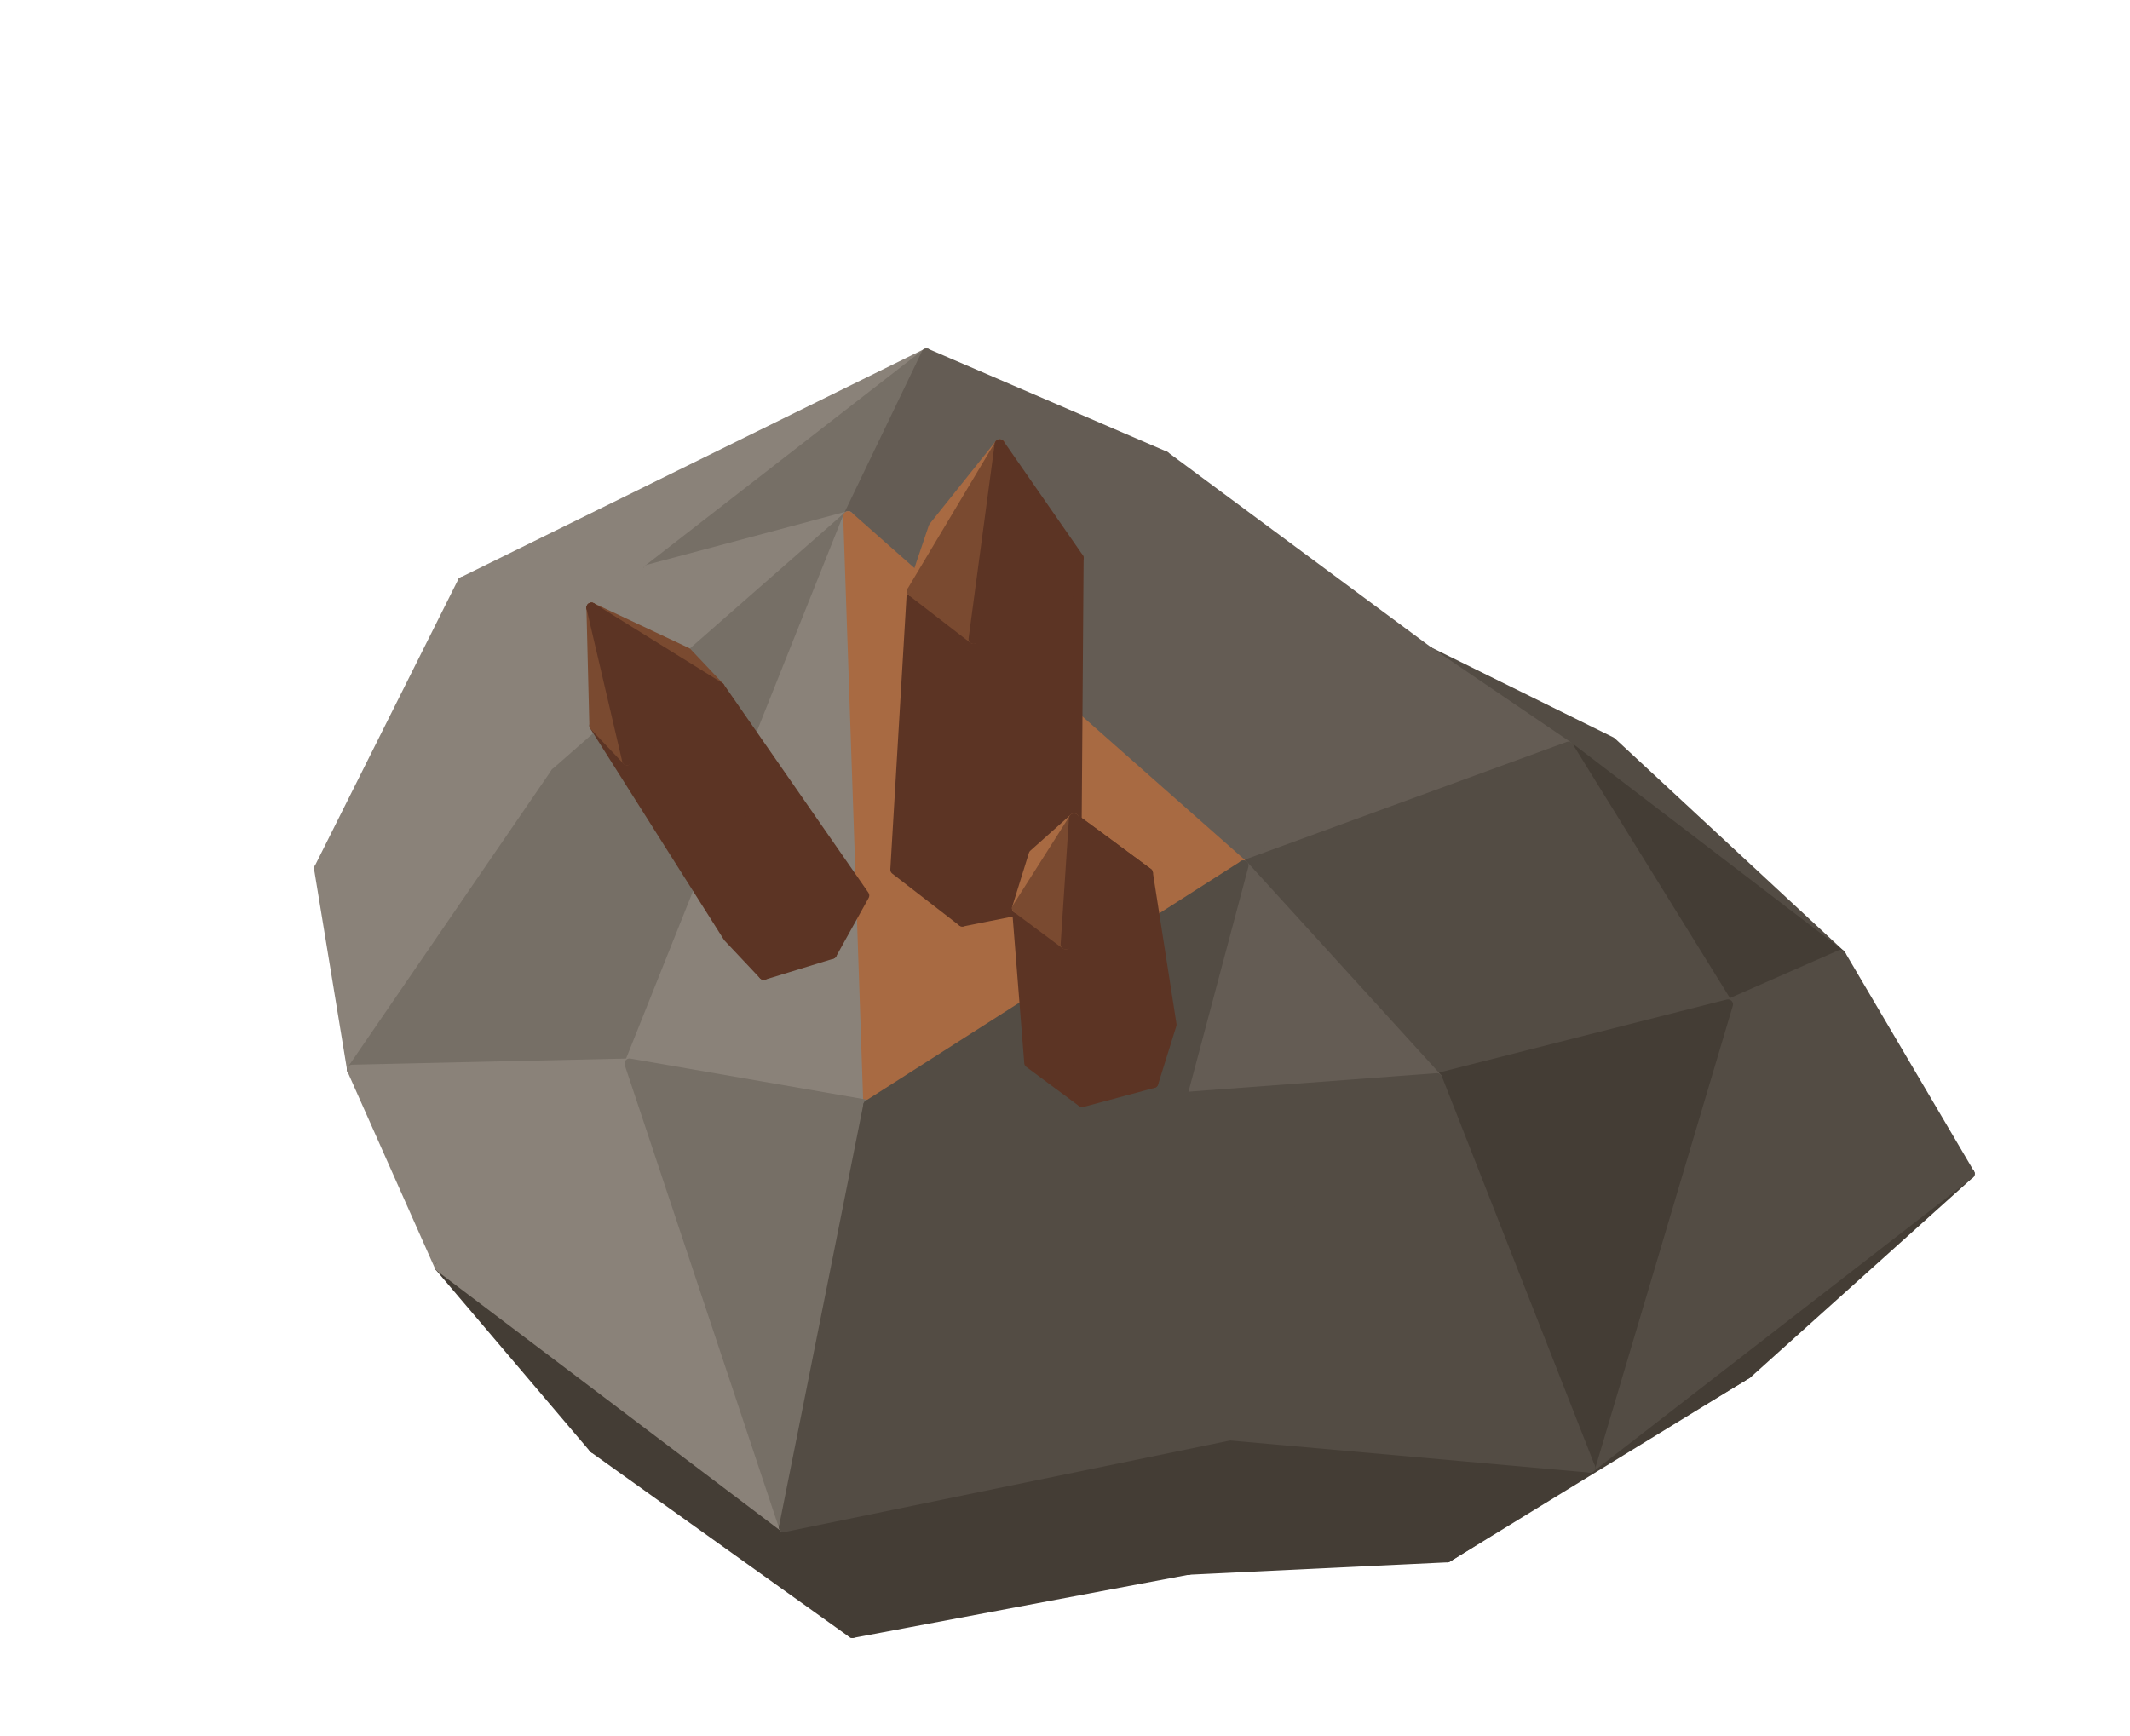
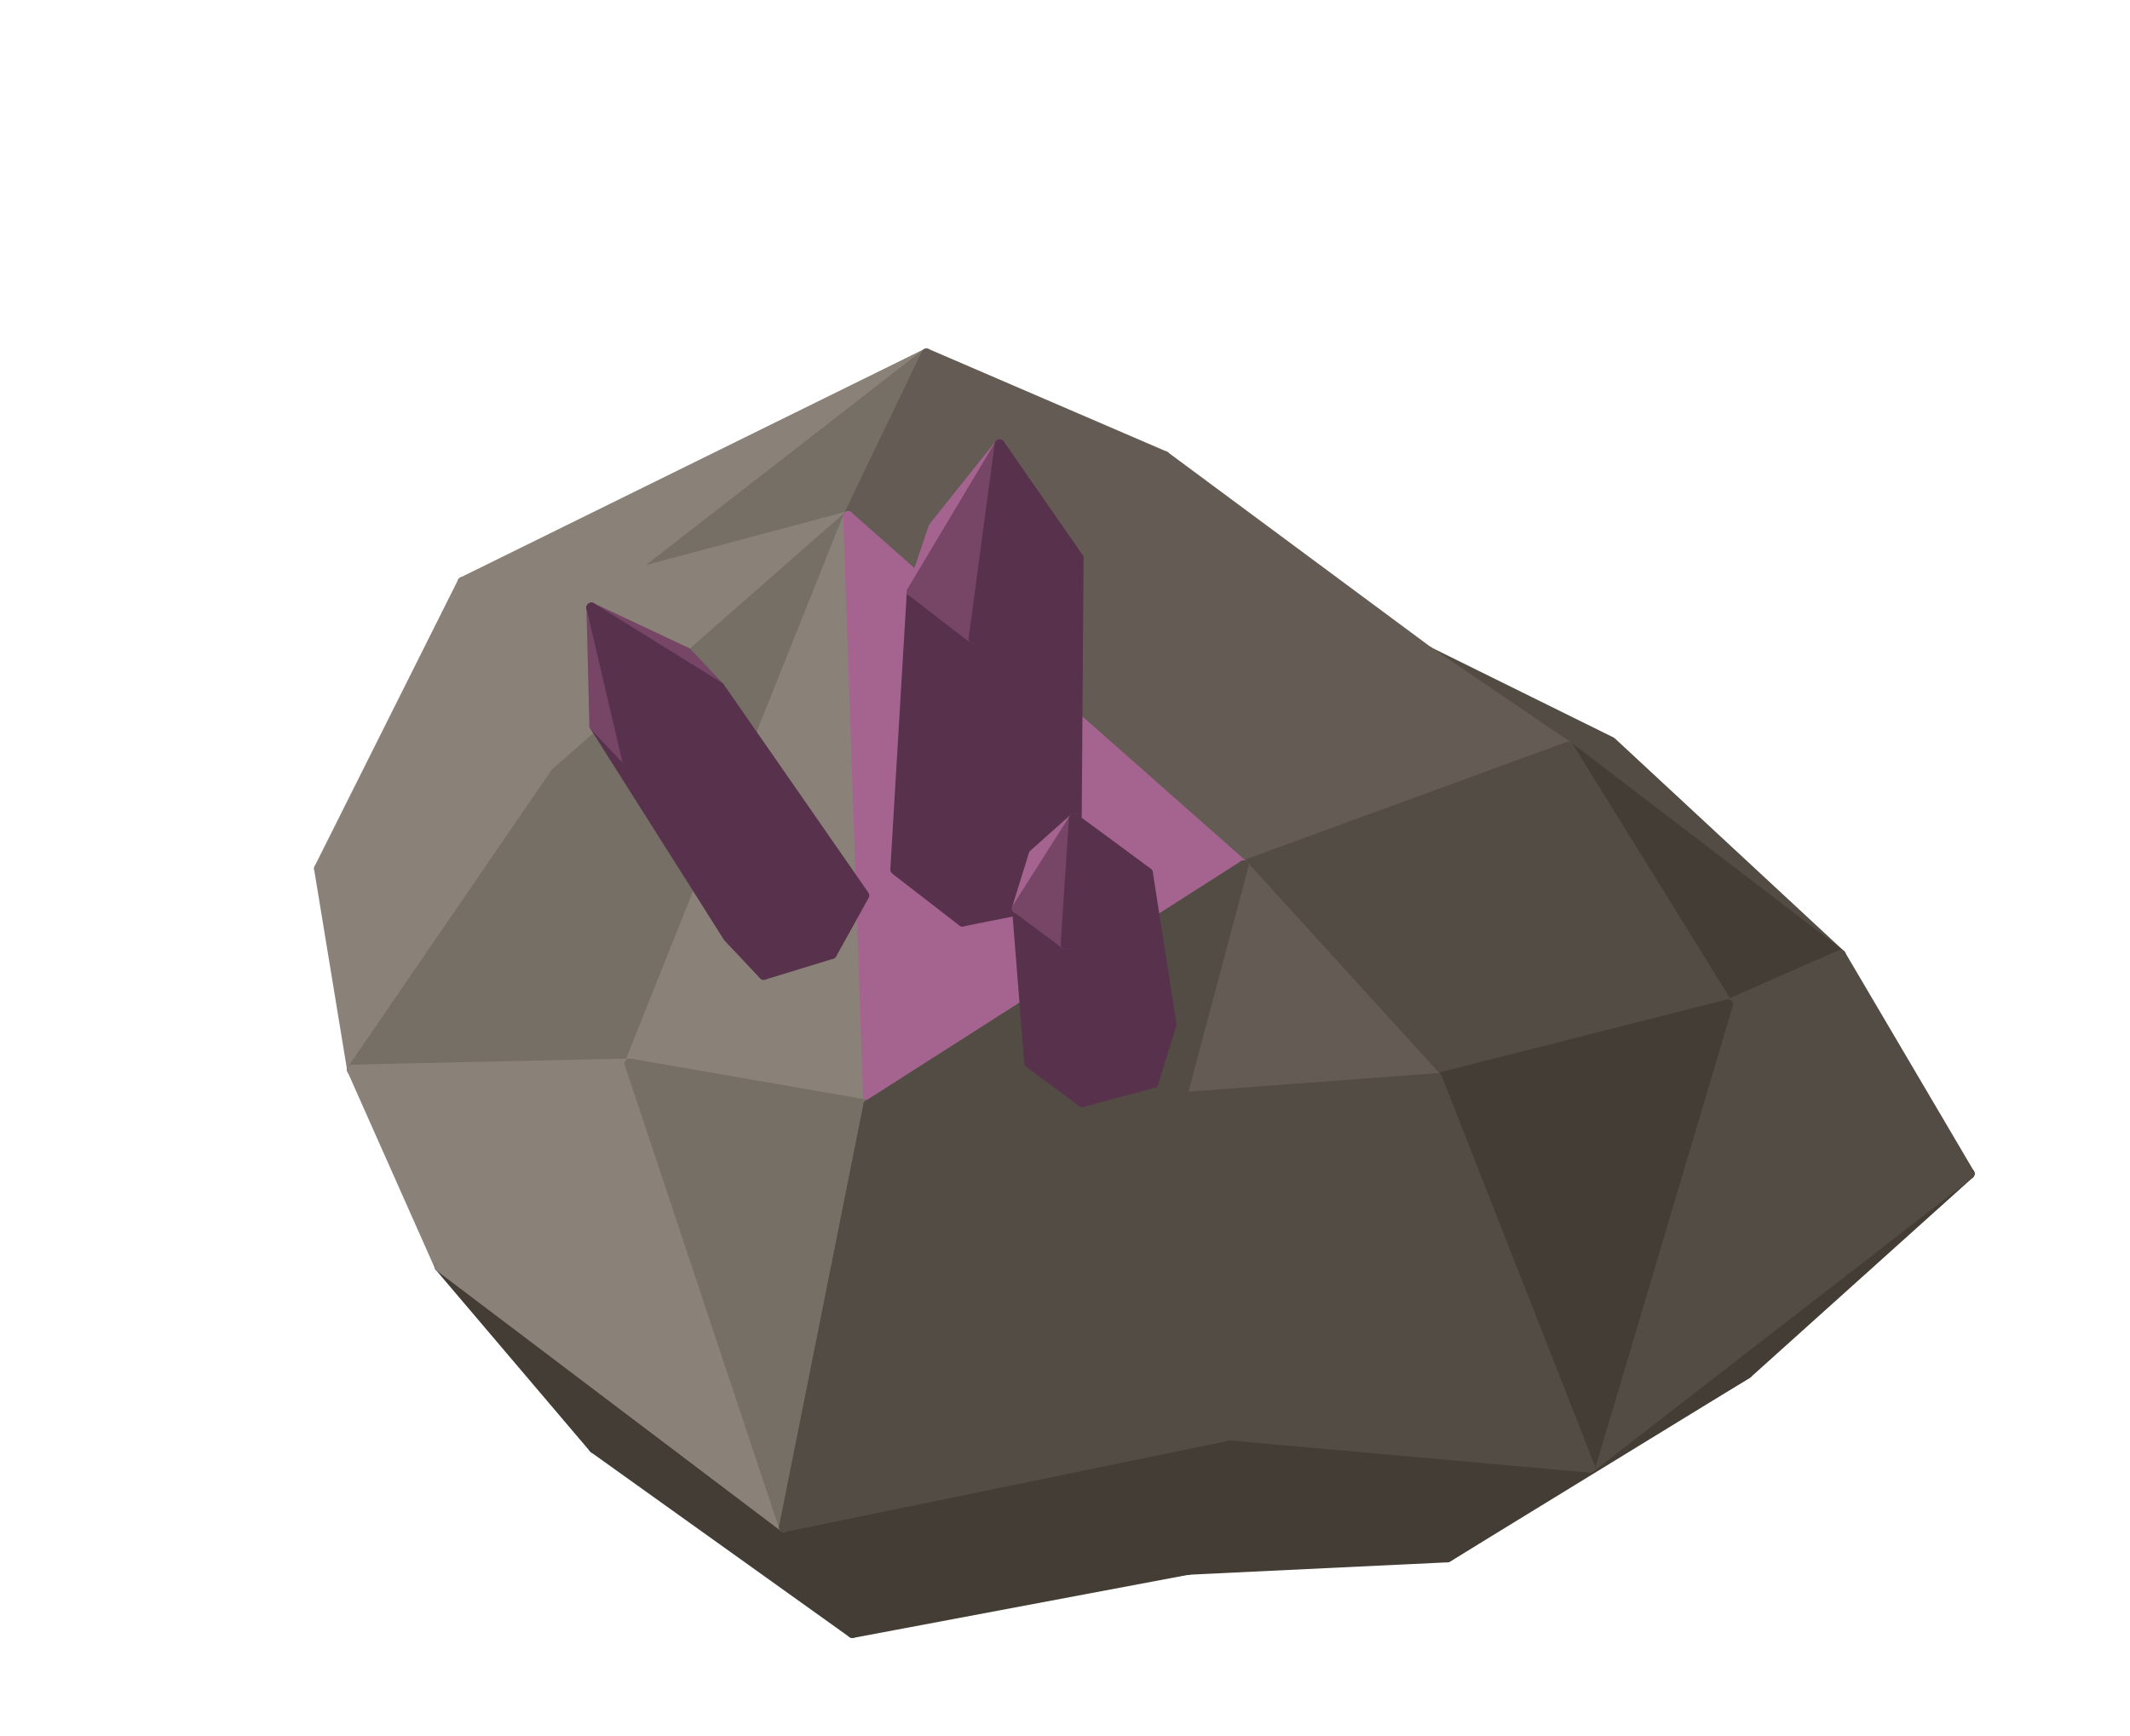
<svg xmlns="http://www.w3.org/2000/svg" width="111.125" height="90.562" viewBox="0 0 254 207">
  <polygon fill="#8A8279" stroke="#8A8279" stroke-width="1.2" stroke-linejoin="round" points="55.16,69.42 110.48,42.17 77.30,67.94" />
  <polygon fill="#8A8279" stroke="#8A8279" stroke-width="1.2" stroke-linejoin="round" points="55.16,69.42 77.30,67.94 66.27,92.18" />
  <polygon fill="#8A8279" stroke="#8A8279" stroke-width="1.2" stroke-linejoin="round" points="38.05,103.60 55.16,69.42 66.27,92.18" />
  <polygon fill="#766F66" stroke="#766F66" stroke-width="1.2" stroke-linejoin="round" points="77.30,67.94 110.48,42.17 101.15,61.58" />
  <polygon fill="#534C44" stroke="#534C44" stroke-width="1.2" stroke-linejoin="round" points="192.15,88.50 219.50,113.89 170.37,77.74" />
  <polygon fill="#645C54" stroke="#645C54" stroke-width="1.2" stroke-linejoin="round" points="110.48,42.17 138.89,54.41 101.15,61.58" />
  <polygon fill="#8A8279" stroke="#8A8279" stroke-width="1.2" stroke-linejoin="round" points="66.27,92.18 77.30,67.94 101.15,61.58" />
  <polygon fill="#8A8279" stroke="#8A8279" stroke-width="1.2" stroke-linejoin="round" points="41.99,127.59 38.05,103.60 66.27,92.18" />
  <polygon fill="#645C54" stroke="#645C54" stroke-width="1.2" stroke-linejoin="round" points="138.89,54.41 170.37,77.74 101.15,61.58" />
  <polygon fill="#766F66" stroke="#766F66" stroke-width="1.2" stroke-linejoin="round" points="41.99,127.59 66.27,92.18 69.00,93.88" />
  <polygon fill="#766F66" stroke="#766F66" stroke-width="1.2" stroke-linejoin="round" points="69.00,93.88 66.27,92.18 101.15,61.58" />
  <polygon fill="#443D35" stroke="#443D35" stroke-width="1.2" stroke-linejoin="round" points="219.50,113.89 206.06,119.80 187.03,89.06" />
  <polygon fill="#534C44" stroke="#534C44" stroke-width="1.2" stroke-linejoin="round" points="219.50,113.89 234.87,139.99 206.06,119.80" />
  <polygon fill="#645C54" stroke="#645C54" stroke-width="1.2" stroke-linejoin="round" points="170.37,77.74 148.29,103.23 101.15,61.58" />
  <polygon fill="#645C54" stroke="#645C54" stroke-width="1.2" stroke-linejoin="round" points="170.37,77.74 187.03,89.06 148.29,103.23" />
  <polygon fill="#766F66" stroke="#766F66" stroke-width="1.2" stroke-linejoin="round" points="41.99,127.59 69.00,93.88 75.07,126.85" />
  <polygon fill="#766F66" stroke="#766F66" stroke-width="1.2" stroke-linejoin="round" points="75.07,126.85 69.00,93.88 101.15,61.58" />
  <polygon fill="#8A8279" stroke="#8A8279" stroke-width="1.2" stroke-linejoin="round" points="52.43,151.08 41.99,127.59 75.07,126.85" />
  <polygon fill="#443D35" stroke="#443D35" stroke-width="1.2" stroke-linejoin="round" points="208.37,163.82 189.63,175.05 234.87,139.99" />
  <polygon fill="#443D35" stroke="#443D35" stroke-width="1.2" stroke-linejoin="round" points="208.37,163.82 172.59,185.75 189.63,175.05" />
  <polygon fill="#534C44" stroke="#534C44" stroke-width="1.2" stroke-linejoin="round" points="187.03,89.06 206.06,119.80 148.29,103.23" />
  <polygon fill="#534C44" stroke="#534C44" stroke-width="1.2" stroke-linejoin="round" points="234.87,139.99 189.63,175.05 206.06,119.80" />
  <polygon fill="#8A8279" stroke="#8A8279" stroke-width="1.2" stroke-linejoin="round" points="103.55,131.80 75.07,126.85 101.15,61.58" />
  <polygon fill="#443D35" stroke="#443D35" stroke-width="1.2" stroke-linejoin="round" points="172.59,185.75 141.69,187.23 189.63,175.05" />
  <polygon fill="#443D35" stroke="#443D35" stroke-width="1.2" stroke-linejoin="round" points="70.82,172.73 52.43,151.08 93.49,182.14" />
  <polygon fill="#443D35" stroke="#443D35" stroke-width="1.2" stroke-linejoin="round" points="101.64,194.77 70.82,172.73 93.49,182.14" />
-   <polygon fill="#A86A42" stroke="#A86A42" stroke-width="1.2" stroke-linejoin="round" points="103.55,131.80 101.15,61.58 148.29,103.23" />
+   <polygon fill="#A56490" stroke="#A56490" stroke-width="1.2" stroke-linejoin="round" points="103.55,131.80 101.15,61.58 148.29,103.23" />
  <polygon fill="#443D35" stroke="#443D35" stroke-width="1.2" stroke-linejoin="round" points="141.69,187.23 101.64,194.77 93.49,182.14" />
-   <polygon fill="#5C3424" stroke="#5C3424" stroke-width="1.2" stroke-linejoin="round" points="91.07,116.27 86.84,111.78 70.88,86.55 74.78,90.67" />
+   <polygon fill="#58324C" stroke="#58324C" stroke-width="1.2" stroke-linejoin="round" points="91.07,116.27 86.84,111.78 70.88,86.55 74.78,90.67" />
  <polygon fill="#534C44" stroke="#534C44" stroke-width="1.2" stroke-linejoin="round" points="206.06,119.80 171.38,128.60 148.29,103.23" />
  <polygon fill="#443D35" stroke="#443D35" stroke-width="1.2" stroke-linejoin="round" points="189.63,175.05 171.38,128.60 206.06,119.80" />
  <polygon fill="#8A8279" stroke="#8A8279" stroke-width="1.2" stroke-linejoin="round" points="93.49,182.14 52.43,151.08 75.07,126.85" />
  <polygon fill="#443D35" stroke="#443D35" stroke-width="1.2" stroke-linejoin="round" points="141.69,187.23 146.65,171.21 189.63,175.05" />
-   <polygon fill="#5C3424" stroke="#5C3424" stroke-width="1.2" stroke-linejoin="round" points="103.06,106.81 99.19,113.78 82.24,88.38 85.81,81.97" />
-   <polygon fill="#5C3424" stroke="#5C3424" stroke-width="1.2" stroke-linejoin="round" points="99.19,113.78 91.07,116.27 74.78,90.67 82.24,88.38" />
+   <polygon fill="#58324C" stroke="#58324C" stroke-width="1.2" stroke-linejoin="round" points="103.06,106.81 99.19,113.78 82.24,88.38 85.81,81.97" />
+   <polygon fill="#58324C" stroke="#58324C" stroke-width="1.2" stroke-linejoin="round" points="99.19,113.78 91.07,116.27 74.78,90.67 82.24,88.38" />
  <polygon fill="#443D35" stroke="#443D35" stroke-width="1.2" stroke-linejoin="round" points="141.69,187.23 93.49,182.14 146.65,171.21" />
-   <polygon fill="#5C3424" stroke="#5C3424" stroke-width="1.2" stroke-linejoin="round" points="128.38,99.40 125.57,107.74 126.04,74.22 128.62,66.55" />
+   <polygon fill="#58324C" stroke="#58324C" stroke-width="1.2" stroke-linejoin="round" points="128.38,99.40 125.57,107.74 126.04,74.22 128.62,66.55" />
  <polygon fill="#645C54" stroke="#645C54" stroke-width="1.2" stroke-linejoin="round" points="171.38,128.60 140.93,130.87 148.29,103.23" />
  <polygon fill="#534C44" stroke="#534C44" stroke-width="1.2" stroke-linejoin="round" points="189.63,175.05 140.93,130.87 171.38,128.60" />
  <polygon fill="#766F66" stroke="#766F66" stroke-width="1.2" stroke-linejoin="round" points="93.49,182.14 75.07,126.85 103.55,131.80" />
  <polygon fill="#534C44" stroke="#534C44" stroke-width="1.2" stroke-linejoin="round" points="189.63,175.05 146.65,171.21 140.93,130.87" />
-   <polygon fill="#5C3424" stroke="#5C3424" stroke-width="1.2" stroke-linejoin="round" points="114.76,109.91 106.77,103.73 108.74,70.53 116.10,76.21" />
+   <polygon fill="#58324C" stroke="#58324C" stroke-width="1.2" stroke-linejoin="round" points="114.76,109.91 106.77,103.73 108.74,70.53 116.10,76.21" />
  <polygon fill="#534C44" stroke="#534C44" stroke-width="1.2" stroke-linejoin="round" points="140.93,130.87 103.55,131.80 148.29,103.23" />
-   <polygon fill="#5C3424" stroke="#5C3424" stroke-width="1.2" stroke-linejoin="round" points="125.57,107.74 114.76,109.91 116.10,76.21 126.04,74.22" />
-   <polygon fill="#7A4A30" stroke="#7A4A30" stroke-width="1.2" stroke-linejoin="round" points="81.91,77.84 85.81,81.97 70.53,72.48" />
-   <polygon fill="#7A4A30" stroke="#7A4A30" stroke-width="1.2" stroke-linejoin="round" points="74.78,90.67 70.88,86.55 70.53,72.48" />
+   <polygon fill="#58324C" stroke="#58324C" stroke-width="1.2" stroke-linejoin="round" points="125.57,107.74 114.76,109.91 116.10,76.21 126.04,74.22" />
+   <polygon fill="#774667" stroke="#774667" stroke-width="1.2" stroke-linejoin="round" points="81.91,77.84 85.81,81.97 70.53,72.48" />
+   <polygon fill="#774667" stroke="#774667" stroke-width="1.2" stroke-linejoin="round" points="74.78,90.67 70.88,86.55 70.53,72.48" />
  <polygon fill="#534C44" stroke="#534C44" stroke-width="1.2" stroke-linejoin="round" points="146.65,171.21 93.49,182.14 140.93,130.87" />
-   <polygon fill="#5C3424" stroke="#5C3424" stroke-width="1.2" stroke-linejoin="round" points="85.81,81.97 82.24,88.38 70.53,72.48" />
-   <polygon fill="#5C3424" stroke="#5C3424" stroke-width="1.2" stroke-linejoin="round" points="82.24,88.38 74.78,90.67 70.53,72.48" />
+   <polygon fill="#58324C" stroke="#58324C" stroke-width="1.2" stroke-linejoin="round" points="85.81,81.97 82.24,88.38 70.53,72.48" />
+   <polygon fill="#58324C" stroke="#58324C" stroke-width="1.2" stroke-linejoin="round" points="82.24,88.38 74.78,90.67 70.53,72.48" />
  <polygon fill="#534C44" stroke="#534C44" stroke-width="1.2" stroke-linejoin="round" points="93.49,182.14 103.55,131.80 140.93,130.87" />
-   <polygon fill="#5C3424" stroke="#5C3424" stroke-width="1.2" stroke-linejoin="round" points="139.70,122.21 137.53,129.17 134.89,110.54 136.88,104.13" />
-   <polygon fill="#5C3424" stroke="#5C3424" stroke-width="1.2" stroke-linejoin="round" points="129.05,131.45 122.74,126.77 121.28,108.32 127.08,112.64" />
-   <polygon fill="#5C3424" stroke="#5C3424" stroke-width="1.2" stroke-linejoin="round" points="137.53,129.17 129.05,131.45 127.08,112.64 134.89,110.54" />
-   <polygon fill="#A86A42" stroke="#A86A42" stroke-width="1.2" stroke-linejoin="round" points="108.74,70.53 111.33,62.86 119.21,53.00" />
-   <polygon fill="#5C3424" stroke="#5C3424" stroke-width="1.2" stroke-linejoin="round" points="128.62,66.55 126.04,74.22 119.21,53.00" />
-   <polygon fill="#5C3424" stroke="#5C3424" stroke-width="1.2" stroke-linejoin="round" points="131.07,99.82 136.88,104.13 128.07,97.63" />
-   <polygon fill="#7A4A30" stroke="#7A4A30" stroke-width="1.2" stroke-linejoin="round" points="116.10,76.21 108.74,70.53 119.21,53.00" />
-   <polygon fill="#A86A42" stroke="#A86A42" stroke-width="1.2" stroke-linejoin="round" points="121.28,108.32 123.27,101.91 128.07,97.63" />
-   <polygon fill="#5C3424" stroke="#5C3424" stroke-width="1.2" stroke-linejoin="round" points="126.04,74.22 116.10,76.21 119.21,53.00" />
-   <polygon fill="#5C3424" stroke="#5C3424" stroke-width="1.2" stroke-linejoin="round" points="136.88,104.13 134.89,110.54 128.07,97.63" />
-   <polygon fill="#7A4A30" stroke="#7A4A30" stroke-width="1.2" stroke-linejoin="round" points="127.08,112.64 121.28,108.32 128.07,97.63" />
-   <polygon fill="#5C3424" stroke="#5C3424" stroke-width="1.2" stroke-linejoin="round" points="134.89,110.54 127.08,112.64 128.07,97.63" />
+   <polygon fill="#58324C" stroke="#58324C" stroke-width="1.2" stroke-linejoin="round" points="139.70,122.21 137.53,129.17 134.89,110.54 136.88,104.13" />
+   <polygon fill="#58324C" stroke="#58324C" stroke-width="1.2" stroke-linejoin="round" points="129.05,131.45 122.74,126.77 121.28,108.32 127.08,112.64" />
+   <polygon fill="#58324C" stroke="#58324C" stroke-width="1.2" stroke-linejoin="round" points="137.53,129.17 129.05,131.45 127.08,112.64 134.89,110.54" />
+   <polygon fill="#A56490" stroke="#A56490" stroke-width="1.2" stroke-linejoin="round" points="108.74,70.53 111.33,62.86 119.21,53.00" />
+   <polygon fill="#58324C" stroke="#58324C" stroke-width="1.2" stroke-linejoin="round" points="128.62,66.55 126.04,74.22 119.21,53.00" />
+   <polygon fill="#58324C" stroke="#58324C" stroke-width="1.2" stroke-linejoin="round" points="131.07,99.82 136.88,104.13 128.07,97.63" />
+   <polygon fill="#774667" stroke="#774667" stroke-width="1.2" stroke-linejoin="round" points="116.10,76.21 108.74,70.53 119.21,53.00" />
+   <polygon fill="#A56490" stroke="#A56490" stroke-width="1.2" stroke-linejoin="round" points="121.28,108.32 123.27,101.91 128.07,97.63" />
+   <polygon fill="#58324C" stroke="#58324C" stroke-width="1.2" stroke-linejoin="round" points="126.04,74.22 116.10,76.21 119.21,53.00" />
+   <polygon fill="#58324C" stroke="#58324C" stroke-width="1.2" stroke-linejoin="round" points="136.88,104.13 134.89,110.54 128.07,97.63" />
+   <polygon fill="#774667" stroke="#774667" stroke-width="1.2" stroke-linejoin="round" points="127.08,112.64 121.28,108.32 128.07,97.63" />
+   <polygon fill="#58324C" stroke="#58324C" stroke-width="1.2" stroke-linejoin="round" points="134.89,110.54 127.08,112.64 128.07,97.63" />
</svg>
